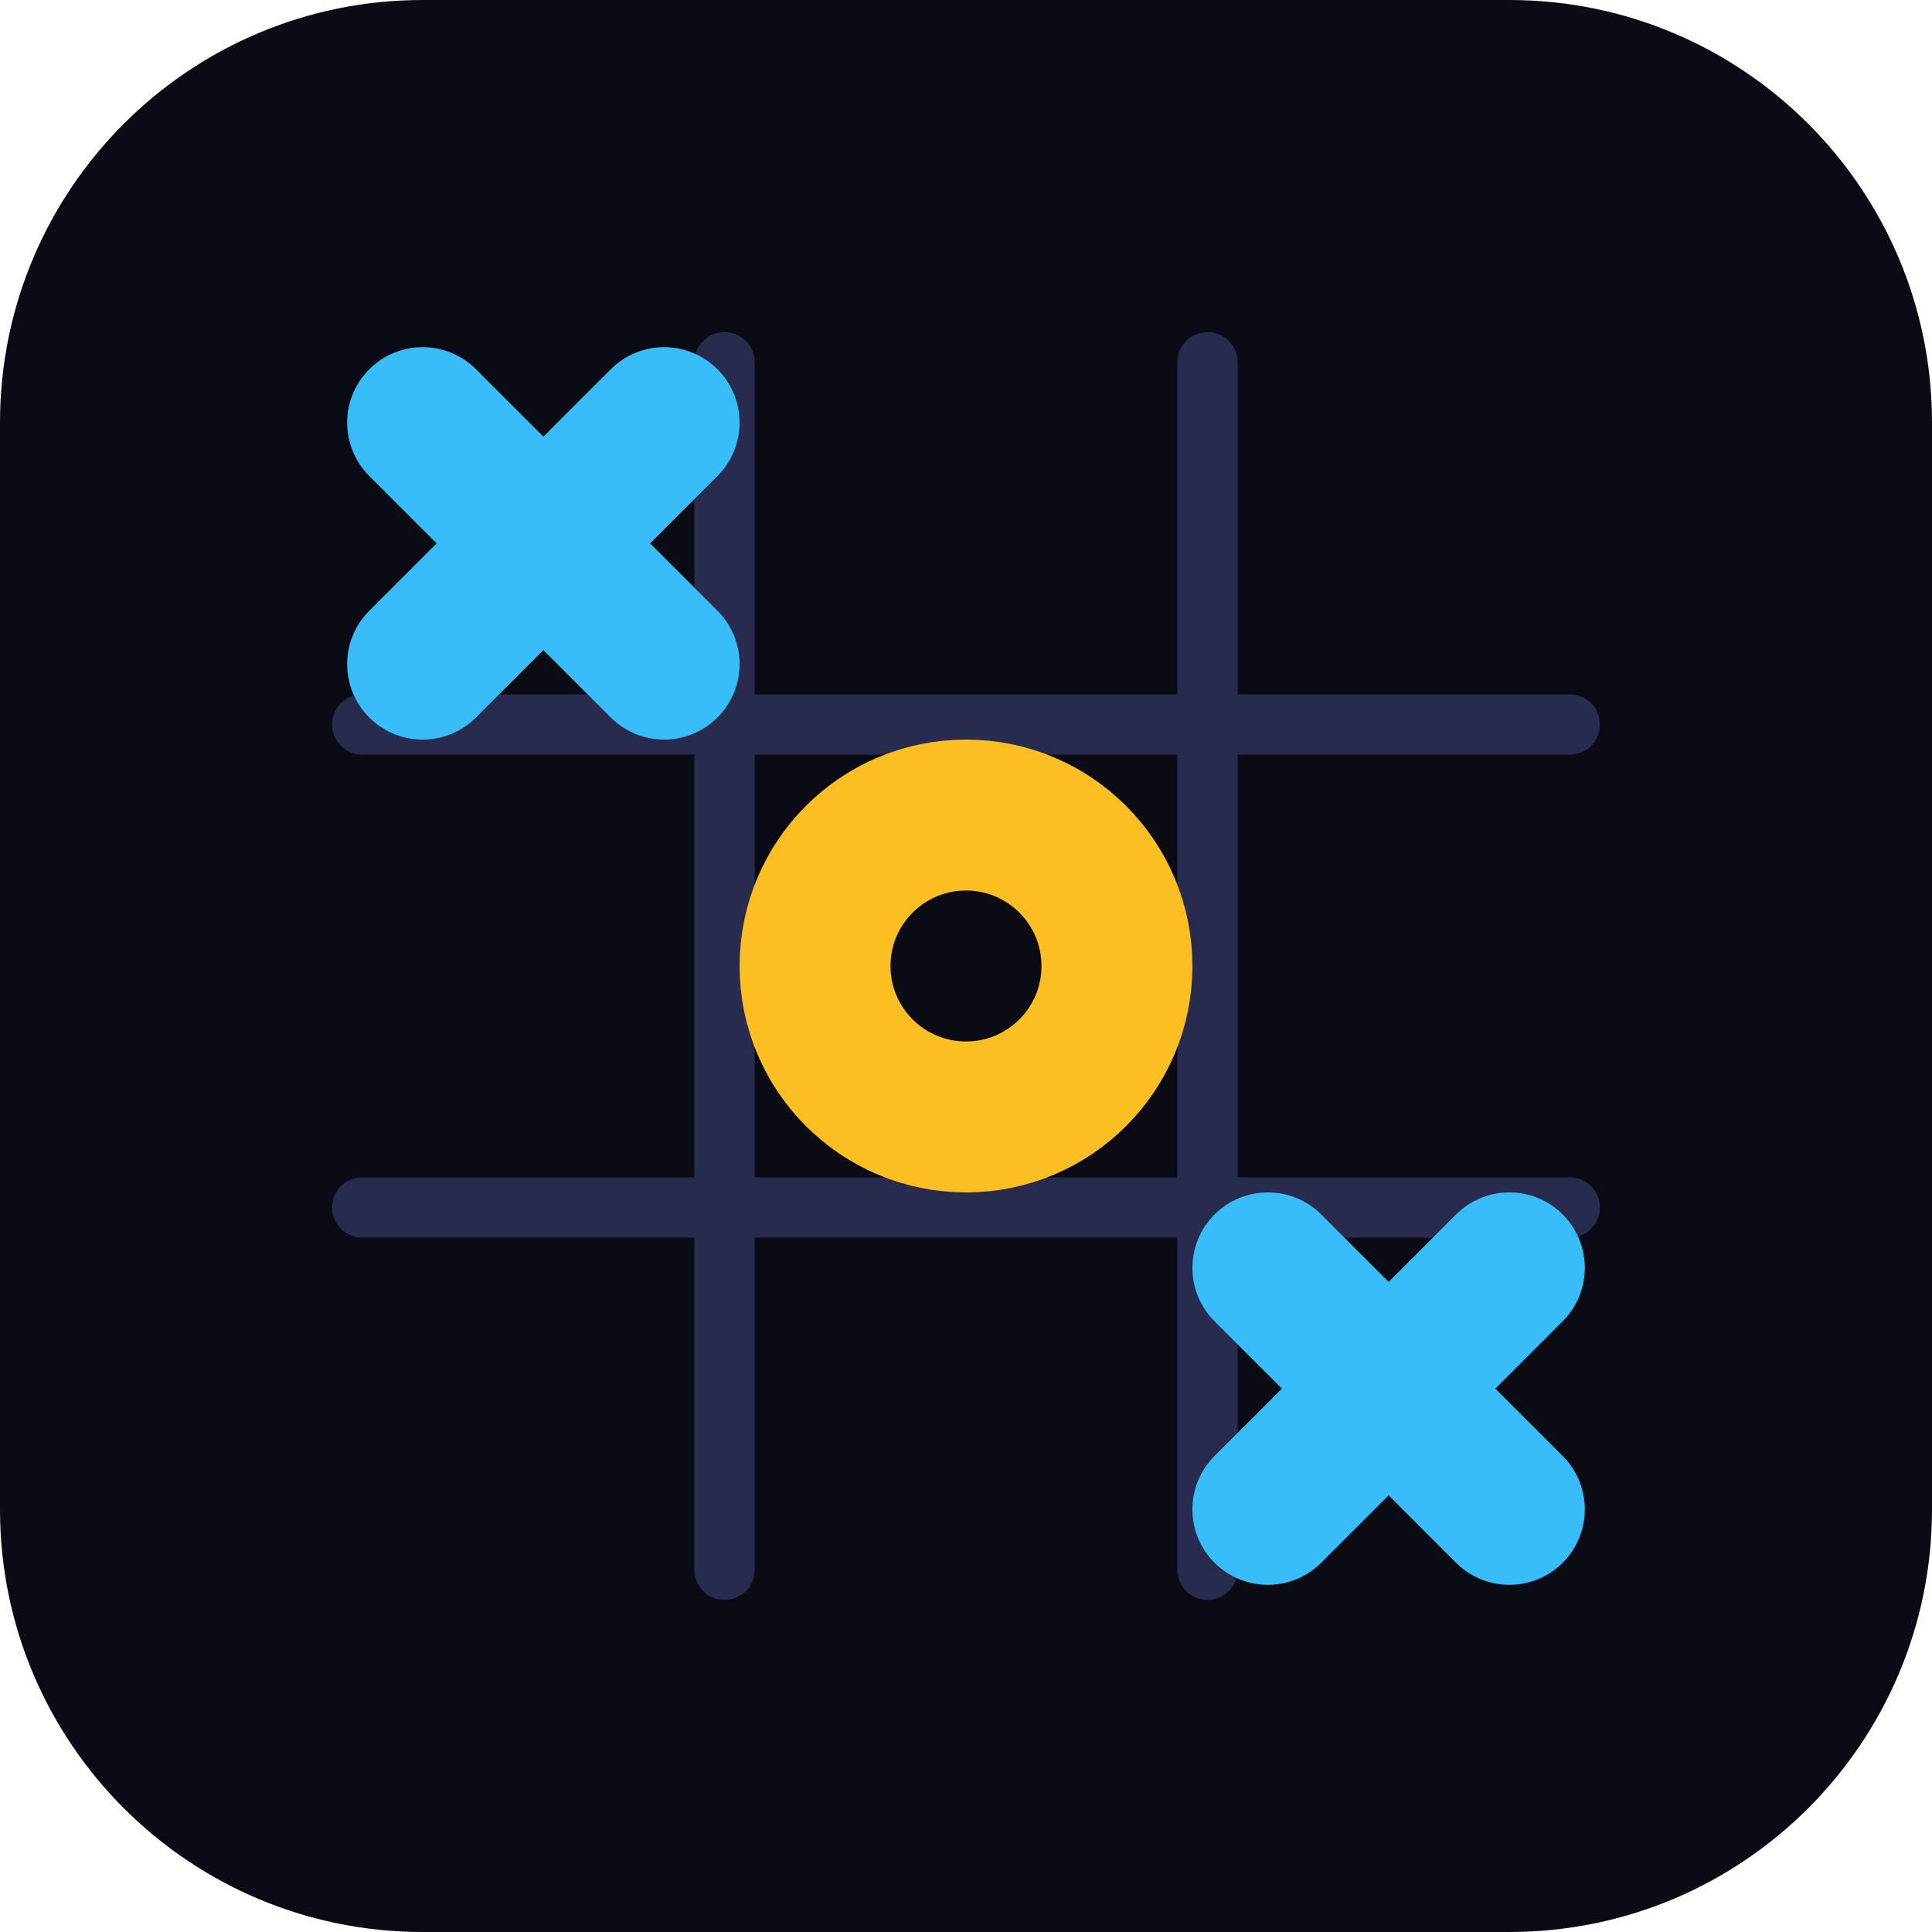
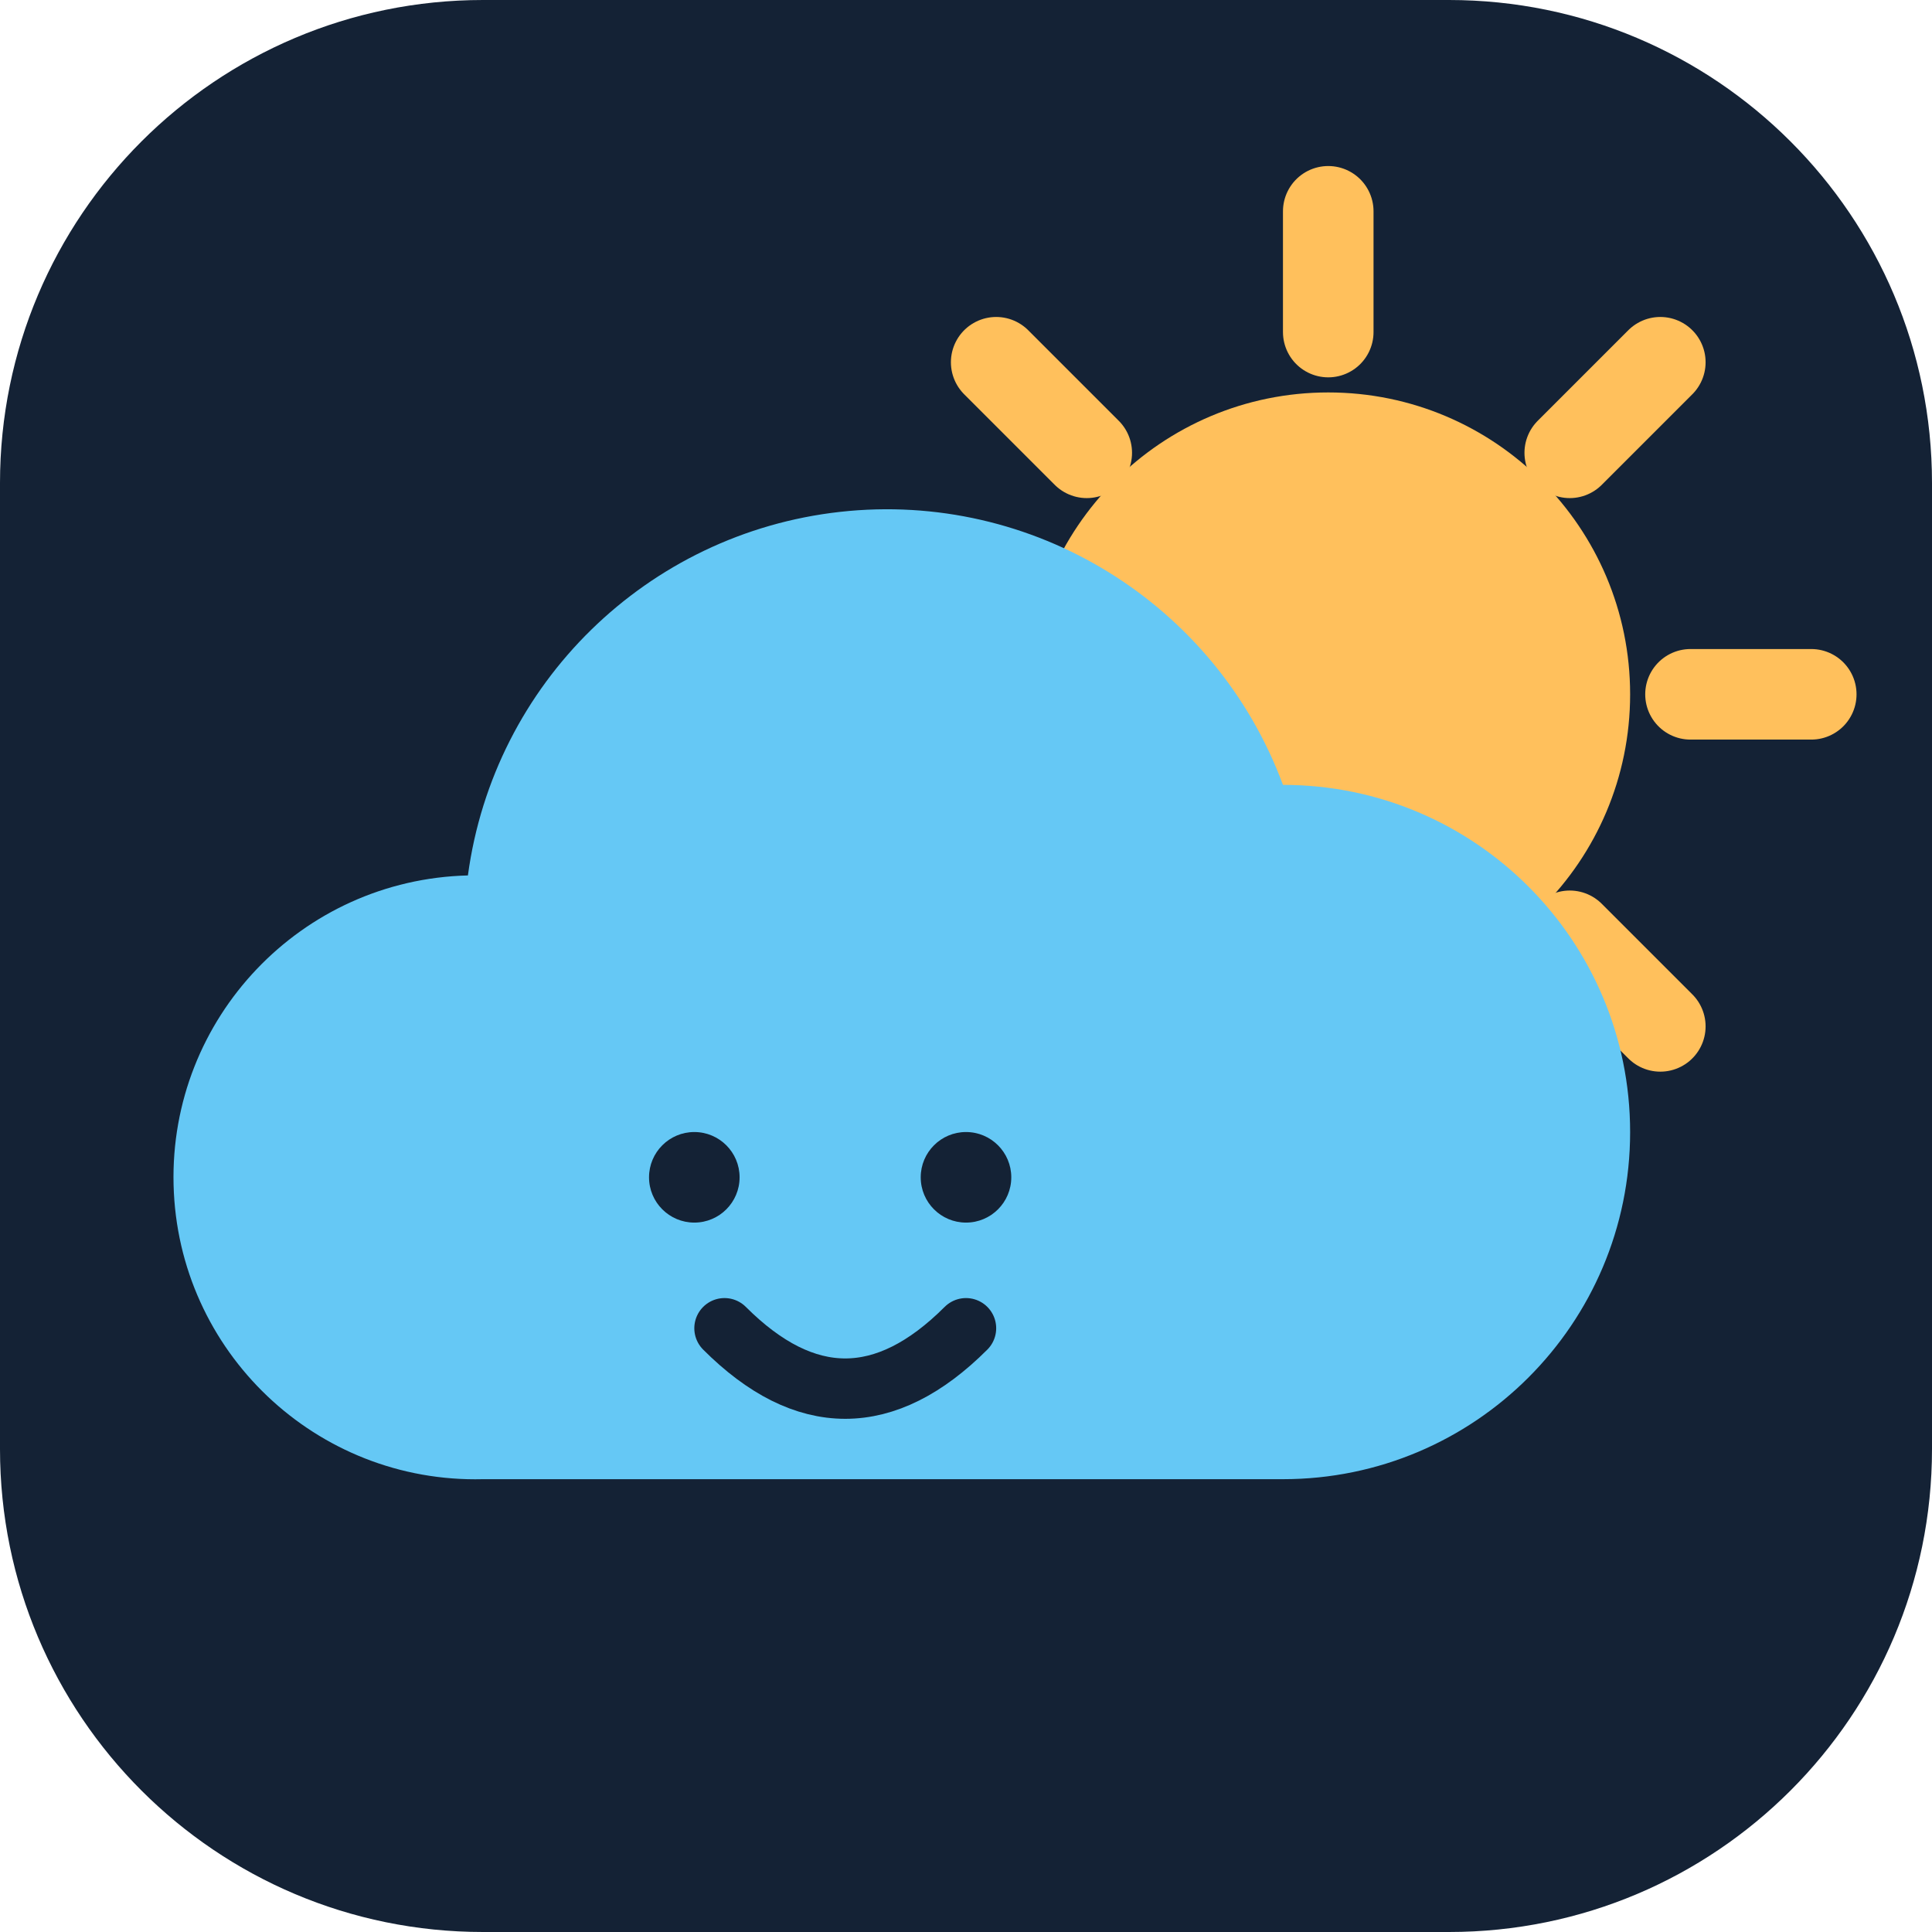
<svg xmlns="http://www.w3.org/2000/svg" viewBox="0 0 64 64">
-   <rect width="64" height="64" rx="14" fill="#0a0b14" />
-   <g fill="none" stroke="#272b4d" stroke-width="2" stroke-linecap="round">
-     <path d="M24 12v40M40 12v40M12 24h40M12 40h40" />
+   <rect width="64" height="64" rx="16" fill="#142235" />
+   <circle cx="44" cy="23" r="10" fill="#ffc05c" />
+   <g stroke="#ffc05c" stroke-width="3" stroke-linecap="round">
+     <path d="M44 7v4m0 24v4M28 23h4m24 0h4M33 12l3 3m16 16 3 3m0-22-3 3m-16 16-3 3" />
  </g>
-   <g fill="none" stroke-width="5" stroke-linecap="round">
-     <path d="M14 14l8 8M22 14l-8 8" stroke="#38bdf8" />
-     <circle cx="32" cy="32" r="5" stroke="#fbbf24" />
-     <path d="M42 42l8 8M50 42l-8 8" stroke="#38bdf8" />
+   <path d="M16 49a10 10 0 0 1-.5-20 14 14 0 0 1 27-3 10 10 0 0 1 0 23Z" fill="#65c8f5" />
+   <g fill="#142235">
+     <circle cx="23" cy="39" r="1.5" />
+     <circle cx="32" cy="39" r="1.5" />
  </g>
+   <path d="M24 44q4 4 8 0" fill="none" stroke="#142235" stroke-width="2" stroke-linecap="round" />
</svg>
